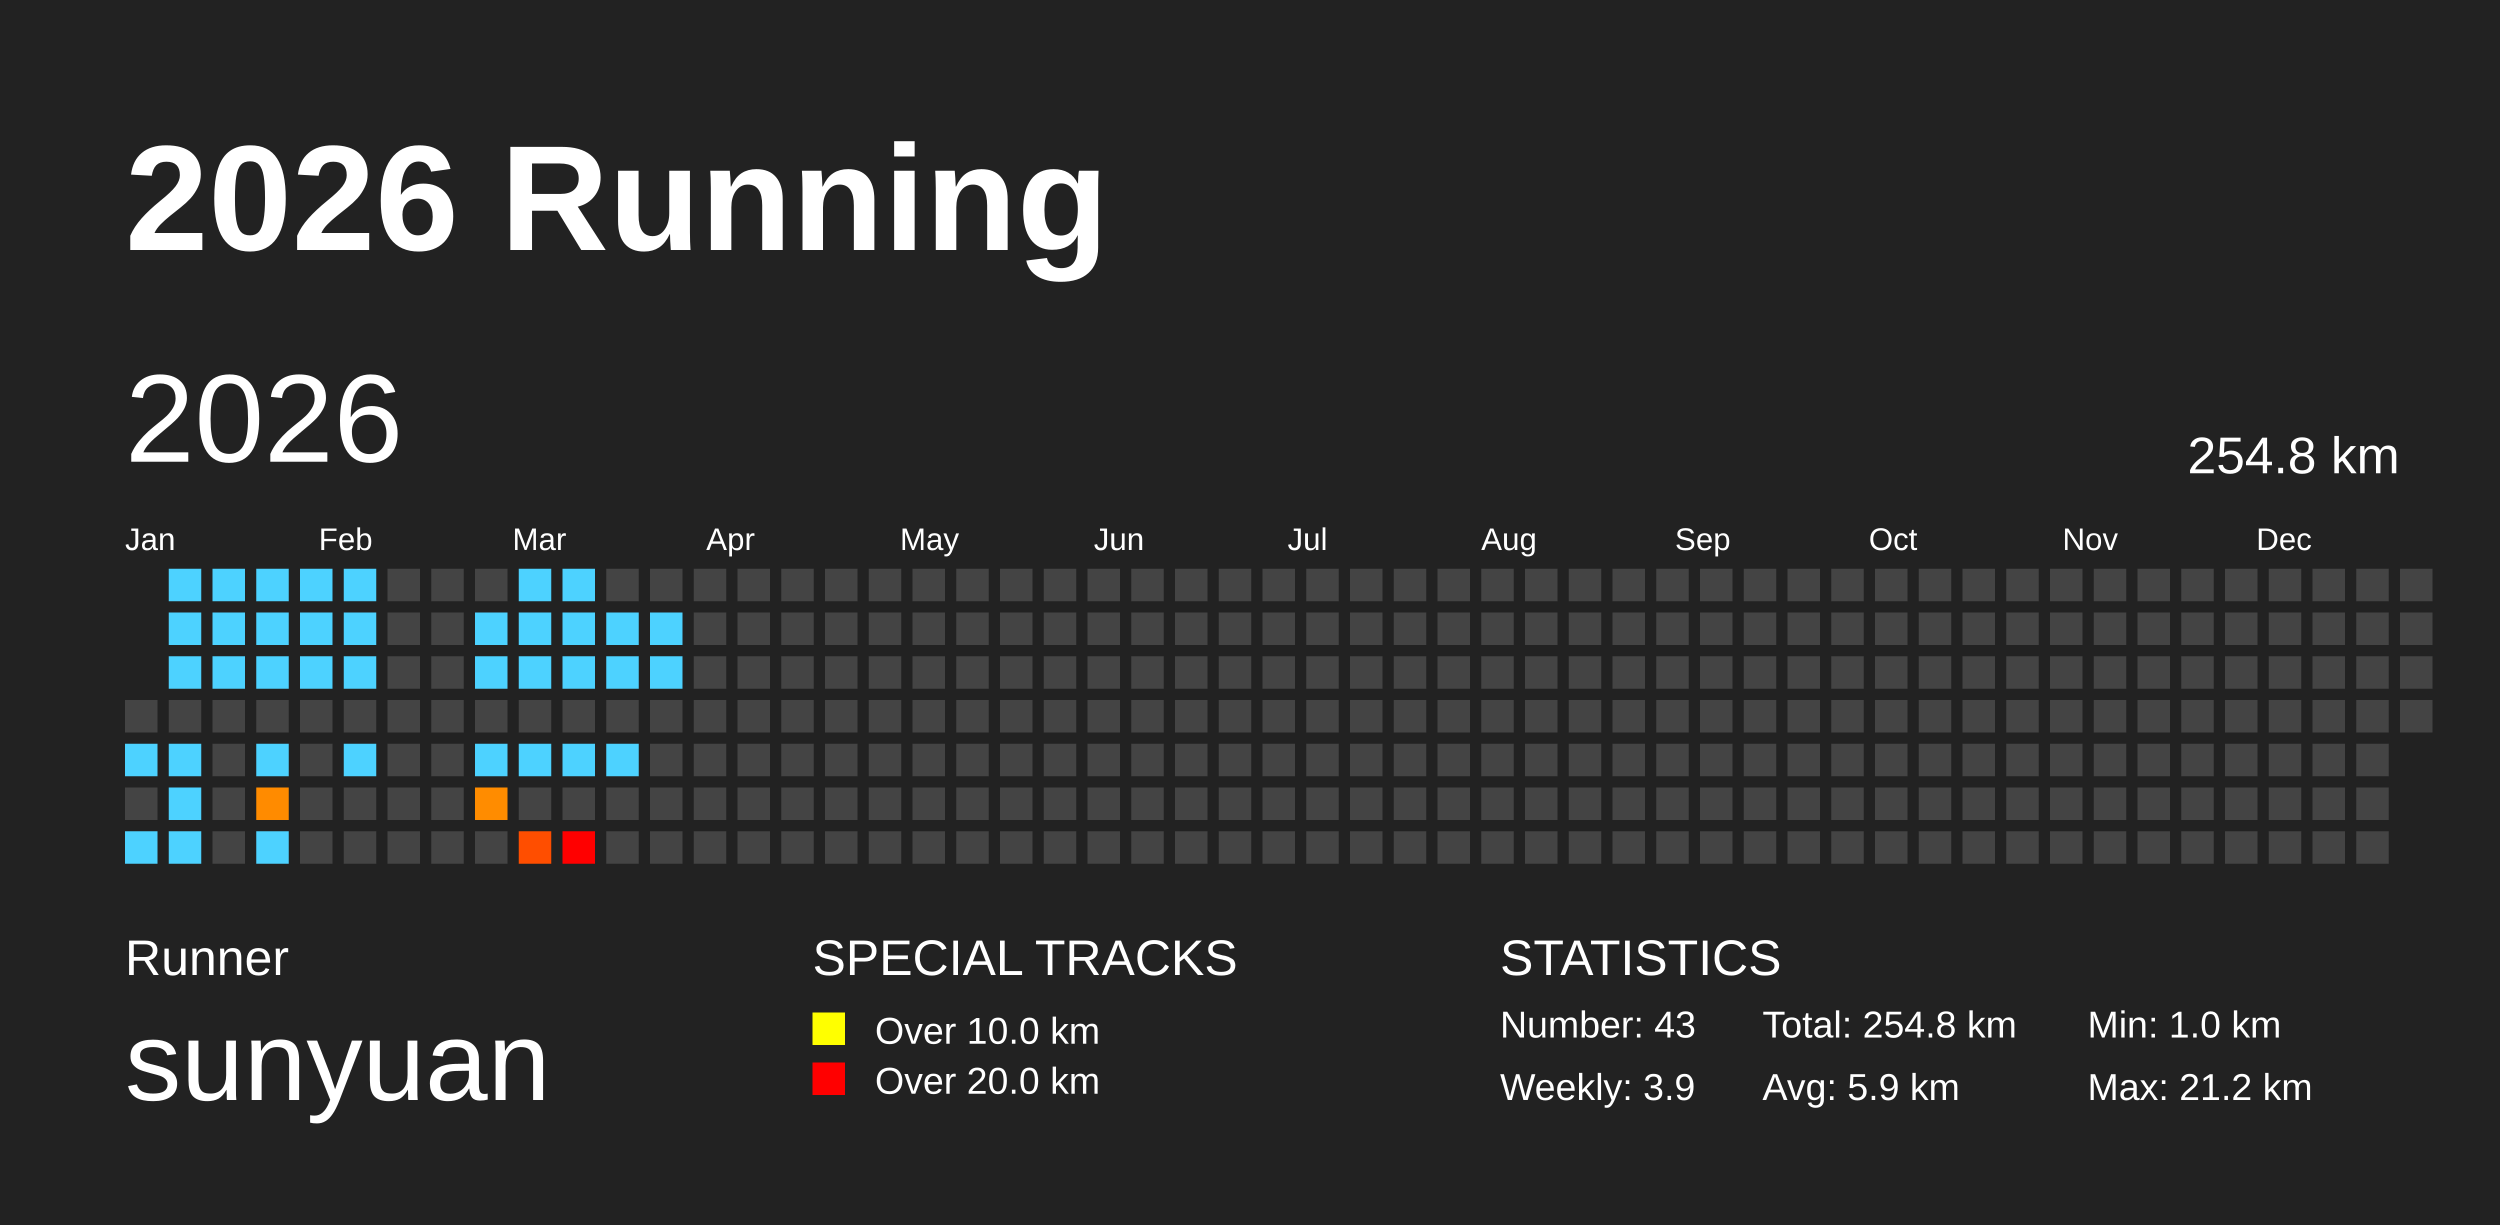
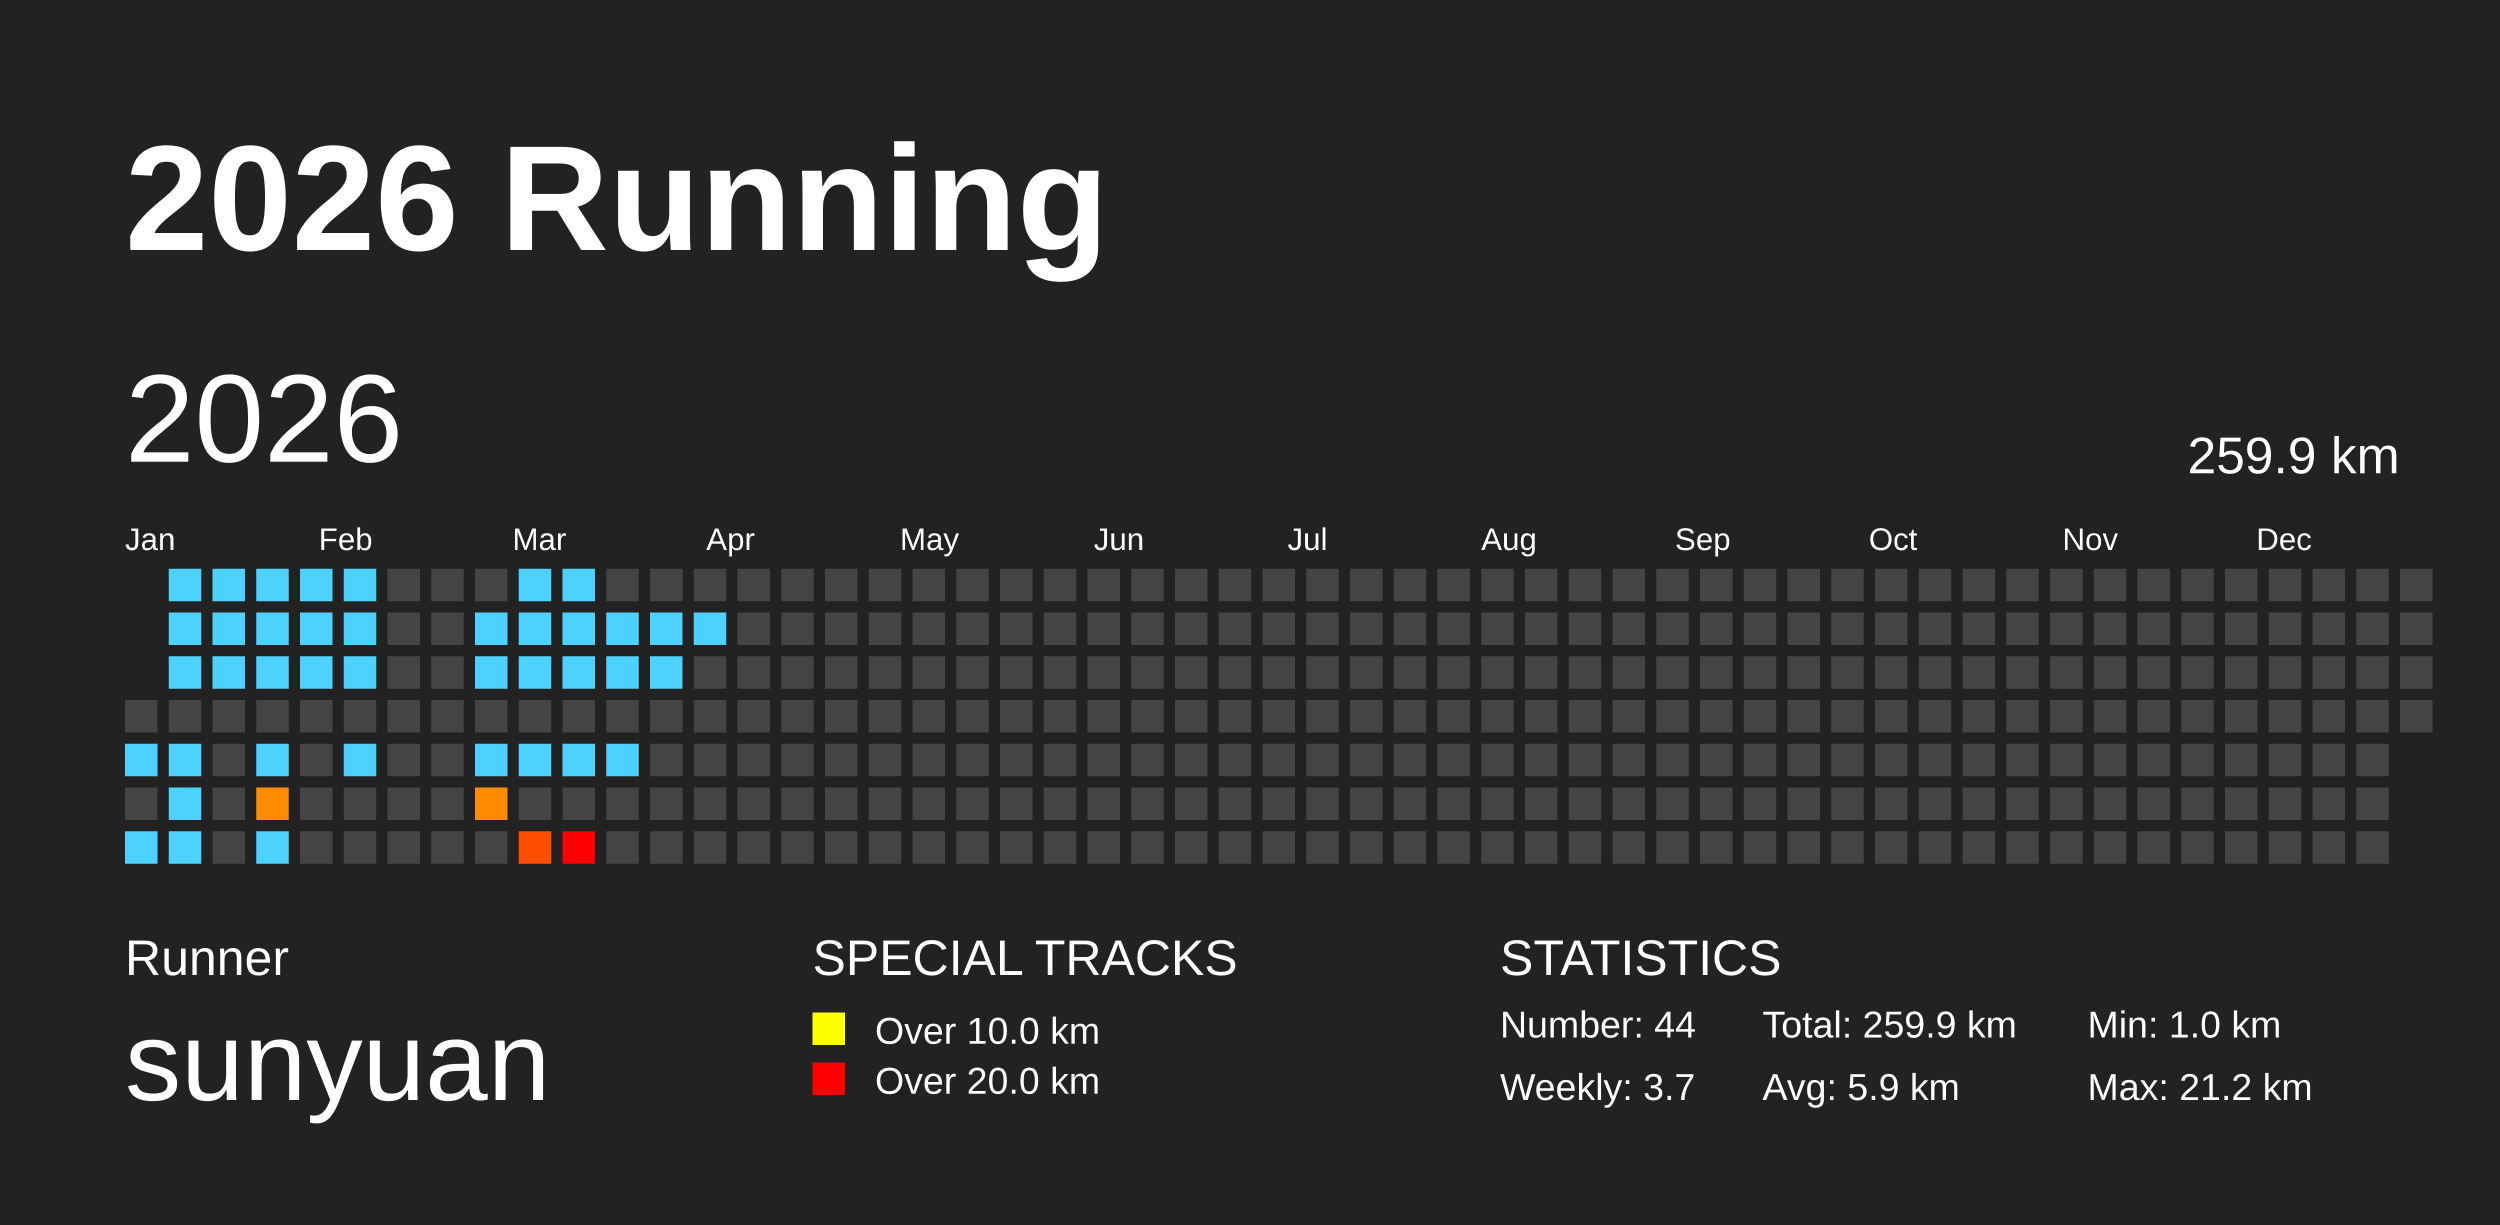
<svg xmlns="http://www.w3.org/2000/svg" baseProfile="full" height="98mm" version="1.1" viewBox="0,0,200,98" width="200mm">
  <defs />
  <rect fill="#222222" height="98" width="200" x="0" y="0" />
  <text fill="#FFFFFF" style="font-size:12px; font-family:Arial; font-weight:bold;" x="10" y="20">2026 Running</text>
  <text fill="#FFFFFF" style="font-size:4px; font-family:Arial" x="10" y="78">Runner</text>
  <text fill="#FFFFFF" style="font-size:9px; font-family:Arial" x="10" y="88">sunyuan</text>
  <text fill="#FFFFFF" style="font-size:4px; font-family:Arial" x="65" y="78">SPECIAL TRACKS</text>
  <rect fill="yellow" height="2.6" width="2.6" x="65" y="81" />
  <text fill="#FFFFFF" style="font-size:3px; font-family:Arial" x="70" y="83.5">Over 10.0 km</text>
  <rect fill="red" height="2.6" width="2.6" x="65" y="85" />
  <text fill="#FFFFFF" style="font-size:3px; font-family:Arial" x="70" y="87.5">Over 20.0 km</text>
  <text fill="#FFFFFF" style="font-size:4px; font-family:Arial" x="120" y="78">STATISTICS</text>
-   <text fill="#FFFFFF" style="font-size:3px; font-family:Arial" x="120" y="83">Number: 43</text>
-   <text fill="#FFFFFF" style="font-size:3px; font-family:Arial" x="120" y="88">Weekly: 3.9</text>
-   <text fill="#FFFFFF" style="font-size:3px; font-family:Arial" x="141" y="83">Total: 254.8 km</text>
+   <text fill="#FFFFFF" style="font-size:3px; font-family:Arial" x="120" y="83">Number: 44</text>
+   <text fill="#FFFFFF" style="font-size:3px; font-family:Arial" x="120" y="88">Weekly: 3.7</text>
+   <text fill="#FFFFFF" style="font-size:3px; font-family:Arial" x="141" y="83">Total: 259.9 km</text>
  <text fill="#FFFFFF" style="font-size:3px; font-family:Arial" x="141" y="88">Avg: 5.9 km</text>
  <text fill="#FFFFFF" style="font-size:3px; font-family:Arial" x="167" y="83">Min: 1.0 km</text>
  <text fill="#FFFFFF" style="font-size:3px; font-family:Arial" x="167" y="88">Max: 21.2 km</text>
  <text dominant-baseline="hanging" fill="#FFFFFF" style="font-size:10.0px; font-family:Arial;" x="10" y="30">2026</text>
-   <text dominant-baseline="hanging" fill="#FFFFFF" style="font-size:4.125px; font-family:Arial;" x="175" y="35">254.8 km</text>
+   <text dominant-baseline="hanging" fill="#FFFFFF" style="font-size:4.125px; font-family:Arial;" x="175" y="35">259.9 km</text>
  <text fill="#FFFFFF" style="font-size:2.5px; font-family:Arial" x="10.0" y="44">Jan</text>
  <text fill="#FFFFFF" style="font-size:2.5px; font-family:Arial" x="25.5" y="44">Feb</text>
  <text fill="#FFFFFF" style="font-size:2.5px; font-family:Arial" x="41.0" y="44">Mar</text>
  <text fill="#FFFFFF" style="font-size:2.5px; font-family:Arial" x="56.5" y="44">Apr</text>
  <text fill="#FFFFFF" style="font-size:2.5px; font-family:Arial" x="72.0" y="44">May</text>
  <text fill="#FFFFFF" style="font-size:2.5px; font-family:Arial" x="87.5" y="44">Jun</text>
  <text fill="#FFFFFF" style="font-size:2.5px; font-family:Arial" x="103.0" y="44">Jul</text>
  <text fill="#FFFFFF" style="font-size:2.5px; font-family:Arial" x="118.5" y="44">Aug</text>
  <text fill="#FFFFFF" style="font-size:2.5px; font-family:Arial" x="134.0" y="44">Sep</text>
  <text fill="#FFFFFF" style="font-size:2.5px; font-family:Arial" x="149.5" y="44">Oct</text>
  <text fill="#FFFFFF" style="font-size:2.5px; font-family:Arial" x="165.0" y="44">Nov</text>
  <text fill="#FFFFFF" style="font-size:2.5px; font-family:Arial" x="180.5" y="44">Dec</text>
  <rect fill="#444444" height="2.6" width="2.6" x="10.0" y="56.0" />
  <rect fill="#4dd2ff" height="2.6" width="2.6" x="10.0" y="59.5" />
  <rect fill="#444444" height="2.6" width="2.6" x="10.0" y="63.0" />
  <rect fill="#4dd2ff" height="2.6" width="2.6" x="10.0" y="66.5" />
  <rect fill="#4dd2ff" height="2.6" width="2.6" x="13.5" y="45.5" />
  <rect fill="#4dd2ff" height="2.6" width="2.6" x="13.5" y="49.0" />
  <rect fill="#4dd2ff" height="2.6" width="2.6" x="13.5" y="52.5" />
  <rect fill="#444444" height="2.6" width="2.6" x="13.5" y="56.0" />
  <rect fill="#4dd2ff" height="2.6" width="2.6" x="13.5" y="59.5" />
  <rect fill="#4dd2ff" height="2.6" width="2.6" x="13.5" y="63.0" />
  <rect fill="#4dd2ff" height="2.6" width="2.6" x="13.5" y="66.5" />
  <rect fill="#4dd2ff" height="2.6" width="2.6" x="17.0" y="45.5" />
  <rect fill="#4dd2ff" height="2.6" width="2.6" x="17.0" y="49.0" />
  <rect fill="#4dd2ff" height="2.6" width="2.6" x="17.0" y="52.5" />
  <rect fill="#444444" height="2.6" width="2.6" x="17.0" y="56.0" />
  <rect fill="#444444" height="2.6" width="2.6" x="17.0" y="59.5" />
  <rect fill="#444444" height="2.6" width="2.6" x="17.0" y="63.0" />
  <rect fill="#444444" height="2.6" width="2.6" x="17.0" y="66.5" />
  <rect fill="#4dd2ff" height="2.6" width="2.6" x="20.5" y="45.5" />
  <rect fill="#4dd2ff" height="2.6" width="2.6" x="20.5" y="49.0" />
  <rect fill="#4dd2ff" height="2.6" width="2.6" x="20.5" y="52.5" />
  <rect fill="#444444" height="2.6" width="2.6" x="20.5" y="56.0" />
  <rect fill="#4dd2ff" height="2.6" width="2.6" x="20.5" y="59.5" />
  <rect fill="#ff8b00" height="2.6" width="2.6" x="20.5" y="63.0" />
  <rect fill="#4dd2ff" height="2.6" width="2.6" x="20.5" y="66.5" />
  <rect fill="#4dd2ff" height="2.6" width="2.6" x="24.0" y="45.5" />
  <rect fill="#4dd2ff" height="2.6" width="2.6" x="24.0" y="49.0" />
  <rect fill="#4dd2ff" height="2.6" width="2.6" x="24.0" y="52.5" />
  <rect fill="#444444" height="2.6" width="2.6" x="24.0" y="56.0" />
  <rect fill="#444444" height="2.6" width="2.6" x="24.0" y="59.5" />
  <rect fill="#444444" height="2.6" width="2.6" x="24.0" y="63.0" />
  <rect fill="#444444" height="2.6" width="2.6" x="24.0" y="66.5" />
  <rect fill="#4dd2ff" height="2.6" width="2.6" x="27.5" y="45.5" />
  <rect fill="#4dd2ff" height="2.6" width="2.6" x="27.5" y="49.0" />
  <rect fill="#4dd2ff" height="2.6" width="2.6" x="27.5" y="52.5" />
  <rect fill="#444444" height="2.6" width="2.6" x="27.5" y="56.0" />
  <rect fill="#4dd2ff" height="2.6" width="2.6" x="27.5" y="59.5" />
  <rect fill="#444444" height="2.6" width="2.6" x="27.5" y="63.0" />
  <rect fill="#444444" height="2.6" width="2.6" x="27.5" y="66.5" />
  <rect fill="#444444" height="2.6" width="2.6" x="31.0" y="45.5" />
  <rect fill="#444444" height="2.6" width="2.6" x="31.0" y="49.0" />
  <rect fill="#444444" height="2.6" width="2.6" x="31.0" y="52.5" />
  <rect fill="#444444" height="2.6" width="2.6" x="31.0" y="56.0" />
  <rect fill="#444444" height="2.6" width="2.6" x="31.0" y="59.5" />
  <rect fill="#444444" height="2.6" width="2.6" x="31.0" y="63.0" />
  <rect fill="#444444" height="2.6" width="2.6" x="31.0" y="66.5" />
  <rect fill="#444444" height="2.6" width="2.6" x="34.5" y="45.5" />
  <rect fill="#444444" height="2.6" width="2.6" x="34.5" y="49.0" />
  <rect fill="#444444" height="2.6" width="2.6" x="34.5" y="52.5" />
  <rect fill="#444444" height="2.6" width="2.6" x="34.5" y="56.0" />
  <rect fill="#444444" height="2.6" width="2.6" x="34.5" y="59.5" />
  <rect fill="#444444" height="2.6" width="2.6" x="34.5" y="63.0" />
  <rect fill="#444444" height="2.6" width="2.6" x="34.5" y="66.5" />
  <rect fill="#444444" height="2.6" width="2.6" x="38.0" y="45.5" />
  <rect fill="#4dd2ff" height="2.6" width="2.6" x="38.0" y="49.0" />
  <rect fill="#4dd2ff" height="2.6" width="2.6" x="38.0" y="52.5" />
  <rect fill="#444444" height="2.6" width="2.6" x="38.0" y="56.0" />
  <rect fill="#4dd2ff" height="2.6" width="2.6" x="38.0" y="59.5" />
  <rect fill="#ff8c00" height="2.6" width="2.6" x="38.0" y="63.0" />
  <rect fill="#444444" height="2.6" width="2.6" x="38.0" y="66.5" />
  <rect fill="#4dd2ff" height="2.6" width="2.6" x="41.5" y="45.5" />
  <rect fill="#4dd2ff" height="2.6" width="2.6" x="41.5" y="49.0" />
  <rect fill="#4dd2ff" height="2.6" width="2.6" x="41.5" y="52.5" />
  <rect fill="#444444" height="2.6" width="2.6" x="41.5" y="56.0" />
  <rect fill="#4dd2ff" height="2.6" width="2.6" x="41.5" y="59.5" />
  <rect fill="#444444" height="2.6" width="2.6" x="41.5" y="63.0" />
  <rect fill="#ff4e00" height="2.6" width="2.6" x="41.5" y="66.5" />
  <rect fill="#4dd2ff" height="2.6" width="2.6" x="45.0" y="45.5" />
  <rect fill="#4dd2ff" height="2.6" width="2.6" x="45.0" y="49.0" />
  <rect fill="#4dd2ff" height="2.6" width="2.6" x="45.0" y="52.5" />
  <rect fill="#444444" height="2.6" width="2.6" x="45.0" y="56.0" />
  <rect fill="#4dd2ff" height="2.6" width="2.6" x="45.0" y="59.5" />
  <rect fill="#444444" height="2.6" width="2.6" x="45.0" y="63.0" />
  <rect fill="red" height="2.6" width="2.6" x="45.0" y="66.5" />
  <rect fill="#444444" height="2.6" width="2.6" x="48.5" y="45.5" />
  <rect fill="#4dd2ff" height="2.6" width="2.6" x="48.5" y="49.0" />
  <rect fill="#4dd2ff" height="2.6" width="2.6" x="48.5" y="52.5" />
  <rect fill="#444444" height="2.6" width="2.6" x="48.5" y="56.0" />
  <rect fill="#4dd2ff" height="2.6" width="2.6" x="48.5" y="59.5" />
  <rect fill="#444444" height="2.6" width="2.6" x="48.5" y="63.0" />
  <rect fill="#444444" height="2.6" width="2.6" x="48.5" y="66.5" />
  <rect fill="#444444" height="2.6" width="2.6" x="52.0" y="45.5" />
  <rect fill="#4dd2ff" height="2.6" width="2.6" x="52.0" y="49.0" />
  <rect fill="#4dd2ff" height="2.6" width="2.6" x="52.0" y="52.5" />
  <rect fill="#444444" height="2.6" width="2.6" x="52.0" y="56.0" />
  <rect fill="#444444" height="2.6" width="2.6" x="52.0" y="59.5" />
  <rect fill="#444444" height="2.6" width="2.6" x="52.0" y="63.0" />
  <rect fill="#444444" height="2.6" width="2.6" x="52.0" y="66.5" />
  <rect fill="#444444" height="2.6" width="2.6" x="55.5" y="45.5" />
-   <rect fill="#444444" height="2.6" width="2.6" x="55.5" y="49.0" />
+   <rect fill="#4dd2ff" height="2.6" width="2.6" x="55.5" y="49.0" />
  <rect fill="#444444" height="2.6" width="2.6" x="55.5" y="52.5" />
  <rect fill="#444444" height="2.6" width="2.6" x="55.5" y="56.0" />
  <rect fill="#444444" height="2.6" width="2.6" x="55.5" y="59.5" />
  <rect fill="#444444" height="2.6" width="2.6" x="55.5" y="63.0" />
  <rect fill="#444444" height="2.6" width="2.6" x="55.5" y="66.5" />
  <rect fill="#444444" height="2.6" width="2.6" x="59.0" y="45.5" />
  <rect fill="#444444" height="2.6" width="2.6" x="59.0" y="49.0" />
  <rect fill="#444444" height="2.6" width="2.6" x="59.0" y="52.5" />
  <rect fill="#444444" height="2.6" width="2.6" x="59.0" y="56.0" />
  <rect fill="#444444" height="2.6" width="2.6" x="59.0" y="59.5" />
  <rect fill="#444444" height="2.6" width="2.6" x="59.0" y="63.0" />
  <rect fill="#444444" height="2.6" width="2.6" x="59.0" y="66.5" />
  <rect fill="#444444" height="2.6" width="2.6" x="62.5" y="45.5" />
  <rect fill="#444444" height="2.6" width="2.6" x="62.5" y="49.0" />
  <rect fill="#444444" height="2.6" width="2.6" x="62.5" y="52.5" />
  <rect fill="#444444" height="2.6" width="2.6" x="62.5" y="56.0" />
  <rect fill="#444444" height="2.6" width="2.6" x="62.5" y="59.5" />
  <rect fill="#444444" height="2.6" width="2.6" x="62.5" y="63.0" />
  <rect fill="#444444" height="2.6" width="2.6" x="62.5" y="66.5" />
  <rect fill="#444444" height="2.6" width="2.6" x="66.0" y="45.5" />
  <rect fill="#444444" height="2.6" width="2.6" x="66.0" y="49.0" />
  <rect fill="#444444" height="2.6" width="2.6" x="66.0" y="52.5" />
  <rect fill="#444444" height="2.6" width="2.6" x="66.0" y="56.0" />
  <rect fill="#444444" height="2.6" width="2.6" x="66.0" y="59.5" />
  <rect fill="#444444" height="2.6" width="2.6" x="66.0" y="63.0" />
  <rect fill="#444444" height="2.6" width="2.6" x="66.0" y="66.5" />
  <rect fill="#444444" height="2.6" width="2.6" x="69.5" y="45.5" />
  <rect fill="#444444" height="2.6" width="2.6" x="69.5" y="49.0" />
  <rect fill="#444444" height="2.6" width="2.6" x="69.5" y="52.5" />
  <rect fill="#444444" height="2.6" width="2.6" x="69.5" y="56.0" />
  <rect fill="#444444" height="2.6" width="2.6" x="69.5" y="59.5" />
  <rect fill="#444444" height="2.6" width="2.6" x="69.5" y="63.0" />
  <rect fill="#444444" height="2.6" width="2.6" x="69.5" y="66.5" />
  <rect fill="#444444" height="2.6" width="2.6" x="73.0" y="45.5" />
  <rect fill="#444444" height="2.6" width="2.6" x="73.0" y="49.0" />
  <rect fill="#444444" height="2.6" width="2.6" x="73.0" y="52.5" />
  <rect fill="#444444" height="2.6" width="2.6" x="73.0" y="56.0" />
  <rect fill="#444444" height="2.6" width="2.6" x="73.0" y="59.5" />
  <rect fill="#444444" height="2.6" width="2.6" x="73.0" y="63.0" />
  <rect fill="#444444" height="2.6" width="2.6" x="73.0" y="66.5" />
  <rect fill="#444444" height="2.6" width="2.6" x="76.5" y="45.5" />
  <rect fill="#444444" height="2.6" width="2.6" x="76.5" y="49.0" />
  <rect fill="#444444" height="2.6" width="2.6" x="76.5" y="52.5" />
  <rect fill="#444444" height="2.6" width="2.6" x="76.5" y="56.0" />
  <rect fill="#444444" height="2.6" width="2.6" x="76.5" y="59.5" />
  <rect fill="#444444" height="2.6" width="2.6" x="76.5" y="63.0" />
  <rect fill="#444444" height="2.6" width="2.6" x="76.5" y="66.5" />
  <rect fill="#444444" height="2.6" width="2.6" x="80.0" y="45.5" />
  <rect fill="#444444" height="2.6" width="2.6" x="80.0" y="49.0" />
  <rect fill="#444444" height="2.6" width="2.6" x="80.0" y="52.5" />
  <rect fill="#444444" height="2.6" width="2.6" x="80.0" y="56.0" />
  <rect fill="#444444" height="2.6" width="2.6" x="80.0" y="59.5" />
  <rect fill="#444444" height="2.6" width="2.6" x="80.0" y="63.0" />
  <rect fill="#444444" height="2.6" width="2.6" x="80.0" y="66.5" />
  <rect fill="#444444" height="2.6" width="2.6" x="83.5" y="45.5" />
  <rect fill="#444444" height="2.6" width="2.6" x="83.5" y="49.0" />
  <rect fill="#444444" height="2.6" width="2.6" x="83.5" y="52.5" />
  <rect fill="#444444" height="2.6" width="2.6" x="83.5" y="56.0" />
  <rect fill="#444444" height="2.6" width="2.6" x="83.5" y="59.5" />
  <rect fill="#444444" height="2.6" width="2.6" x="83.5" y="63.0" />
  <rect fill="#444444" height="2.6" width="2.6" x="83.5" y="66.5" />
  <rect fill="#444444" height="2.6" width="2.6" x="87.0" y="45.5" />
  <rect fill="#444444" height="2.6" width="2.6" x="87.0" y="49.0" />
  <rect fill="#444444" height="2.6" width="2.6" x="87.0" y="52.5" />
  <rect fill="#444444" height="2.6" width="2.6" x="87.0" y="56.0" />
  <rect fill="#444444" height="2.6" width="2.6" x="87.0" y="59.5" />
  <rect fill="#444444" height="2.6" width="2.6" x="87.0" y="63.0" />
  <rect fill="#444444" height="2.6" width="2.6" x="87.0" y="66.5" />
  <rect fill="#444444" height="2.6" width="2.6" x="90.5" y="45.5" />
  <rect fill="#444444" height="2.6" width="2.6" x="90.5" y="49.0" />
  <rect fill="#444444" height="2.6" width="2.6" x="90.5" y="52.5" />
  <rect fill="#444444" height="2.6" width="2.6" x="90.5" y="56.0" />
  <rect fill="#444444" height="2.6" width="2.6" x="90.5" y="59.5" />
  <rect fill="#444444" height="2.6" width="2.6" x="90.5" y="63.0" />
  <rect fill="#444444" height="2.6" width="2.6" x="90.5" y="66.5" />
  <rect fill="#444444" height="2.6" width="2.6" x="94.0" y="45.5" />
  <rect fill="#444444" height="2.6" width="2.6" x="94.0" y="49.0" />
  <rect fill="#444444" height="2.6" width="2.6" x="94.0" y="52.5" />
  <rect fill="#444444" height="2.6" width="2.6" x="94.0" y="56.0" />
  <rect fill="#444444" height="2.6" width="2.6" x="94.0" y="59.5" />
  <rect fill="#444444" height="2.6" width="2.6" x="94.0" y="63.0" />
  <rect fill="#444444" height="2.6" width="2.6" x="94.0" y="66.5" />
  <rect fill="#444444" height="2.6" width="2.6" x="97.5" y="45.5" />
  <rect fill="#444444" height="2.6" width="2.6" x="97.5" y="49.0" />
  <rect fill="#444444" height="2.6" width="2.6" x="97.5" y="52.5" />
  <rect fill="#444444" height="2.6" width="2.6" x="97.5" y="56.0" />
  <rect fill="#444444" height="2.6" width="2.6" x="97.5" y="59.5" />
  <rect fill="#444444" height="2.6" width="2.6" x="97.5" y="63.0" />
  <rect fill="#444444" height="2.6" width="2.6" x="97.5" y="66.5" />
  <rect fill="#444444" height="2.6" width="2.6" x="101.0" y="45.5" />
  <rect fill="#444444" height="2.6" width="2.6" x="101.0" y="49.0" />
  <rect fill="#444444" height="2.6" width="2.6" x="101.0" y="52.5" />
  <rect fill="#444444" height="2.6" width="2.6" x="101.0" y="56.0" />
  <rect fill="#444444" height="2.6" width="2.6" x="101.0" y="59.5" />
  <rect fill="#444444" height="2.6" width="2.6" x="101.0" y="63.0" />
  <rect fill="#444444" height="2.6" width="2.6" x="101.0" y="66.5" />
  <rect fill="#444444" height="2.6" width="2.6" x="104.5" y="45.5" />
  <rect fill="#444444" height="2.6" width="2.6" x="104.5" y="49.0" />
  <rect fill="#444444" height="2.6" width="2.6" x="104.5" y="52.5" />
  <rect fill="#444444" height="2.6" width="2.6" x="104.5" y="56.0" />
  <rect fill="#444444" height="2.6" width="2.6" x="104.5" y="59.5" />
  <rect fill="#444444" height="2.6" width="2.6" x="104.5" y="63.0" />
  <rect fill="#444444" height="2.6" width="2.6" x="104.5" y="66.5" />
  <rect fill="#444444" height="2.6" width="2.6" x="108.0" y="45.5" />
  <rect fill="#444444" height="2.6" width="2.6" x="108.0" y="49.0" />
  <rect fill="#444444" height="2.6" width="2.6" x="108.0" y="52.5" />
  <rect fill="#444444" height="2.6" width="2.6" x="108.0" y="56.0" />
  <rect fill="#444444" height="2.6" width="2.6" x="108.0" y="59.5" />
  <rect fill="#444444" height="2.6" width="2.6" x="108.0" y="63.0" />
  <rect fill="#444444" height="2.6" width="2.6" x="108.0" y="66.5" />
  <rect fill="#444444" height="2.6" width="2.6" x="111.5" y="45.5" />
  <rect fill="#444444" height="2.6" width="2.6" x="111.5" y="49.0" />
  <rect fill="#444444" height="2.6" width="2.6" x="111.5" y="52.5" />
  <rect fill="#444444" height="2.6" width="2.6" x="111.5" y="56.0" />
  <rect fill="#444444" height="2.6" width="2.6" x="111.5" y="59.5" />
  <rect fill="#444444" height="2.6" width="2.6" x="111.5" y="63.0" />
  <rect fill="#444444" height="2.6" width="2.6" x="111.5" y="66.5" />
  <rect fill="#444444" height="2.6" width="2.6" x="115.0" y="45.5" />
  <rect fill="#444444" height="2.6" width="2.6" x="115.0" y="49.0" />
  <rect fill="#444444" height="2.6" width="2.6" x="115.0" y="52.5" />
  <rect fill="#444444" height="2.6" width="2.6" x="115.0" y="56.0" />
  <rect fill="#444444" height="2.6" width="2.6" x="115.0" y="59.5" />
  <rect fill="#444444" height="2.6" width="2.6" x="115.0" y="63.0" />
  <rect fill="#444444" height="2.6" width="2.6" x="115.0" y="66.5" />
  <rect fill="#444444" height="2.6" width="2.6" x="118.5" y="45.5" />
  <rect fill="#444444" height="2.6" width="2.6" x="118.5" y="49.0" />
  <rect fill="#444444" height="2.6" width="2.6" x="118.5" y="52.5" />
  <rect fill="#444444" height="2.6" width="2.6" x="118.5" y="56.0" />
  <rect fill="#444444" height="2.6" width="2.6" x="118.5" y="59.5" />
  <rect fill="#444444" height="2.6" width="2.6" x="118.5" y="63.0" />
  <rect fill="#444444" height="2.6" width="2.6" x="118.5" y="66.5" />
  <rect fill="#444444" height="2.6" width="2.6" x="122.0" y="45.5" />
  <rect fill="#444444" height="2.6" width="2.6" x="122.0" y="49.0" />
  <rect fill="#444444" height="2.6" width="2.6" x="122.0" y="52.5" />
  <rect fill="#444444" height="2.6" width="2.6" x="122.0" y="56.0" />
  <rect fill="#444444" height="2.6" width="2.6" x="122.0" y="59.5" />
  <rect fill="#444444" height="2.6" width="2.6" x="122.0" y="63.0" />
  <rect fill="#444444" height="2.6" width="2.6" x="122.0" y="66.5" />
  <rect fill="#444444" height="2.6" width="2.6" x="125.5" y="45.5" />
  <rect fill="#444444" height="2.6" width="2.6" x="125.5" y="49.0" />
  <rect fill="#444444" height="2.6" width="2.6" x="125.5" y="52.5" />
  <rect fill="#444444" height="2.6" width="2.6" x="125.5" y="56.0" />
  <rect fill="#444444" height="2.6" width="2.6" x="125.5" y="59.5" />
  <rect fill="#444444" height="2.6" width="2.6" x="125.5" y="63.0" />
  <rect fill="#444444" height="2.6" width="2.6" x="125.5" y="66.5" />
  <rect fill="#444444" height="2.6" width="2.6" x="129.0" y="45.5" />
  <rect fill="#444444" height="2.6" width="2.6" x="129.0" y="49.0" />
  <rect fill="#444444" height="2.6" width="2.6" x="129.0" y="52.5" />
  <rect fill="#444444" height="2.6" width="2.6" x="129.0" y="56.0" />
  <rect fill="#444444" height="2.6" width="2.6" x="129.0" y="59.5" />
  <rect fill="#444444" height="2.6" width="2.6" x="129.0" y="63.0" />
  <rect fill="#444444" height="2.6" width="2.6" x="129.0" y="66.5" />
  <rect fill="#444444" height="2.6" width="2.6" x="132.5" y="45.5" />
  <rect fill="#444444" height="2.6" width="2.6" x="132.5" y="49.0" />
  <rect fill="#444444" height="2.6" width="2.6" x="132.5" y="52.5" />
  <rect fill="#444444" height="2.6" width="2.6" x="132.5" y="56.0" />
  <rect fill="#444444" height="2.6" width="2.6" x="132.5" y="59.5" />
  <rect fill="#444444" height="2.6" width="2.6" x="132.5" y="63.0" />
  <rect fill="#444444" height="2.6" width="2.6" x="132.5" y="66.5" />
  <rect fill="#444444" height="2.6" width="2.6" x="136.0" y="45.5" />
  <rect fill="#444444" height="2.6" width="2.6" x="136.0" y="49.0" />
  <rect fill="#444444" height="2.6" width="2.6" x="136.0" y="52.5" />
  <rect fill="#444444" height="2.6" width="2.6" x="136.0" y="56.0" />
  <rect fill="#444444" height="2.6" width="2.6" x="136.0" y="59.5" />
  <rect fill="#444444" height="2.6" width="2.6" x="136.0" y="63.0" />
  <rect fill="#444444" height="2.6" width="2.6" x="136.0" y="66.5" />
  <rect fill="#444444" height="2.6" width="2.6" x="139.5" y="45.5" />
  <rect fill="#444444" height="2.6" width="2.6" x="139.5" y="49.0" />
  <rect fill="#444444" height="2.6" width="2.6" x="139.5" y="52.5" />
  <rect fill="#444444" height="2.6" width="2.6" x="139.5" y="56.0" />
  <rect fill="#444444" height="2.6" width="2.6" x="139.5" y="59.5" />
  <rect fill="#444444" height="2.6" width="2.6" x="139.5" y="63.0" />
  <rect fill="#444444" height="2.6" width="2.6" x="139.5" y="66.5" />
  <rect fill="#444444" height="2.6" width="2.6" x="143.0" y="45.5" />
  <rect fill="#444444" height="2.6" width="2.6" x="143.0" y="49.0" />
  <rect fill="#444444" height="2.6" width="2.6" x="143.0" y="52.5" />
  <rect fill="#444444" height="2.6" width="2.6" x="143.0" y="56.0" />
  <rect fill="#444444" height="2.6" width="2.6" x="143.0" y="59.5" />
  <rect fill="#444444" height="2.6" width="2.6" x="143.0" y="63.0" />
  <rect fill="#444444" height="2.6" width="2.6" x="143.0" y="66.5" />
  <rect fill="#444444" height="2.6" width="2.6" x="146.5" y="45.5" />
  <rect fill="#444444" height="2.6" width="2.6" x="146.5" y="49.0" />
  <rect fill="#444444" height="2.6" width="2.6" x="146.5" y="52.5" />
  <rect fill="#444444" height="2.6" width="2.6" x="146.5" y="56.0" />
  <rect fill="#444444" height="2.6" width="2.6" x="146.5" y="59.5" />
  <rect fill="#444444" height="2.6" width="2.6" x="146.5" y="63.0" />
  <rect fill="#444444" height="2.6" width="2.6" x="146.5" y="66.5" />
  <rect fill="#444444" height="2.6" width="2.6" x="150.0" y="45.5" />
  <rect fill="#444444" height="2.6" width="2.6" x="150.0" y="49.0" />
  <rect fill="#444444" height="2.6" width="2.6" x="150.0" y="52.5" />
  <rect fill="#444444" height="2.6" width="2.6" x="150.0" y="56.0" />
  <rect fill="#444444" height="2.6" width="2.6" x="150.0" y="59.5" />
  <rect fill="#444444" height="2.6" width="2.6" x="150.0" y="63.0" />
  <rect fill="#444444" height="2.6" width="2.6" x="150.0" y="66.5" />
  <rect fill="#444444" height="2.6" width="2.6" x="153.5" y="45.5" />
  <rect fill="#444444" height="2.6" width="2.6" x="153.5" y="49.0" />
  <rect fill="#444444" height="2.6" width="2.6" x="153.5" y="52.5" />
  <rect fill="#444444" height="2.6" width="2.6" x="153.5" y="56.0" />
  <rect fill="#444444" height="2.6" width="2.6" x="153.5" y="59.5" />
  <rect fill="#444444" height="2.6" width="2.6" x="153.5" y="63.0" />
  <rect fill="#444444" height="2.6" width="2.6" x="153.5" y="66.5" />
  <rect fill="#444444" height="2.6" width="2.6" x="157.0" y="45.5" />
  <rect fill="#444444" height="2.6" width="2.6" x="157.0" y="49.0" />
  <rect fill="#444444" height="2.6" width="2.6" x="157.0" y="52.5" />
  <rect fill="#444444" height="2.6" width="2.6" x="157.0" y="56.0" />
  <rect fill="#444444" height="2.6" width="2.6" x="157.0" y="59.5" />
  <rect fill="#444444" height="2.6" width="2.6" x="157.0" y="63.0" />
  <rect fill="#444444" height="2.6" width="2.6" x="157.0" y="66.5" />
  <rect fill="#444444" height="2.6" width="2.6" x="160.5" y="45.5" />
  <rect fill="#444444" height="2.6" width="2.6" x="160.5" y="49.0" />
  <rect fill="#444444" height="2.6" width="2.6" x="160.5" y="52.5" />
  <rect fill="#444444" height="2.6" width="2.6" x="160.5" y="56.0" />
  <rect fill="#444444" height="2.6" width="2.6" x="160.5" y="59.5" />
  <rect fill="#444444" height="2.6" width="2.6" x="160.5" y="63.0" />
  <rect fill="#444444" height="2.6" width="2.6" x="160.5" y="66.5" />
  <rect fill="#444444" height="2.6" width="2.6" x="164.0" y="45.5" />
  <rect fill="#444444" height="2.6" width="2.6" x="164.0" y="49.0" />
  <rect fill="#444444" height="2.6" width="2.6" x="164.0" y="52.5" />
  <rect fill="#444444" height="2.6" width="2.6" x="164.0" y="56.0" />
  <rect fill="#444444" height="2.6" width="2.6" x="164.0" y="59.5" />
  <rect fill="#444444" height="2.6" width="2.6" x="164.0" y="63.0" />
  <rect fill="#444444" height="2.6" width="2.6" x="164.0" y="66.5" />
  <rect fill="#444444" height="2.6" width="2.6" x="167.5" y="45.5" />
  <rect fill="#444444" height="2.6" width="2.6" x="167.5" y="49.0" />
  <rect fill="#444444" height="2.6" width="2.6" x="167.5" y="52.5" />
  <rect fill="#444444" height="2.6" width="2.6" x="167.5" y="56.0" />
  <rect fill="#444444" height="2.6" width="2.6" x="167.5" y="59.5" />
  <rect fill="#444444" height="2.6" width="2.6" x="167.5" y="63.0" />
  <rect fill="#444444" height="2.6" width="2.6" x="167.5" y="66.5" />
  <rect fill="#444444" height="2.6" width="2.6" x="171.0" y="45.5" />
  <rect fill="#444444" height="2.6" width="2.6" x="171.0" y="49.0" />
  <rect fill="#444444" height="2.6" width="2.6" x="171.0" y="52.5" />
  <rect fill="#444444" height="2.6" width="2.6" x="171.0" y="56.0" />
  <rect fill="#444444" height="2.6" width="2.6" x="171.0" y="59.5" />
  <rect fill="#444444" height="2.6" width="2.6" x="171.0" y="63.0" />
  <rect fill="#444444" height="2.6" width="2.6" x="171.0" y="66.5" />
  <rect fill="#444444" height="2.6" width="2.6" x="174.5" y="45.5" />
  <rect fill="#444444" height="2.6" width="2.6" x="174.5" y="49.0" />
  <rect fill="#444444" height="2.6" width="2.6" x="174.5" y="52.5" />
  <rect fill="#444444" height="2.6" width="2.6" x="174.5" y="56.0" />
  <rect fill="#444444" height="2.6" width="2.6" x="174.5" y="59.5" />
  <rect fill="#444444" height="2.6" width="2.6" x="174.5" y="63.0" />
  <rect fill="#444444" height="2.6" width="2.6" x="174.5" y="66.5" />
  <rect fill="#444444" height="2.6" width="2.6" x="178.0" y="45.5" />
  <rect fill="#444444" height="2.6" width="2.6" x="178.0" y="49.0" />
  <rect fill="#444444" height="2.6" width="2.6" x="178.0" y="52.5" />
  <rect fill="#444444" height="2.6" width="2.6" x="178.0" y="56.0" />
  <rect fill="#444444" height="2.6" width="2.6" x="178.0" y="59.5" />
  <rect fill="#444444" height="2.6" width="2.6" x="178.0" y="63.0" />
  <rect fill="#444444" height="2.6" width="2.6" x="178.0" y="66.5" />
  <rect fill="#444444" height="2.6" width="2.6" x="181.5" y="45.5" />
  <rect fill="#444444" height="2.6" width="2.6" x="181.5" y="49.0" />
  <rect fill="#444444" height="2.6" width="2.6" x="181.5" y="52.5" />
  <rect fill="#444444" height="2.6" width="2.6" x="181.5" y="56.0" />
  <rect fill="#444444" height="2.6" width="2.6" x="181.5" y="59.5" />
  <rect fill="#444444" height="2.6" width="2.6" x="181.5" y="63.0" />
  <rect fill="#444444" height="2.6" width="2.6" x="181.5" y="66.5" />
  <rect fill="#444444" height="2.6" width="2.6" x="185.0" y="45.5" />
  <rect fill="#444444" height="2.6" width="2.6" x="185.0" y="49.0" />
  <rect fill="#444444" height="2.6" width="2.6" x="185.0" y="52.5" />
  <rect fill="#444444" height="2.6" width="2.6" x="185.0" y="56.0" />
  <rect fill="#444444" height="2.6" width="2.6" x="185.0" y="59.5" />
  <rect fill="#444444" height="2.6" width="2.6" x="185.0" y="63.0" />
  <rect fill="#444444" height="2.6" width="2.6" x="185.0" y="66.5" />
  <rect fill="#444444" height="2.6" width="2.6" x="188.5" y="45.5" />
  <rect fill="#444444" height="2.6" width="2.6" x="188.5" y="49.0" />
  <rect fill="#444444" height="2.6" width="2.6" x="188.5" y="52.5" />
  <rect fill="#444444" height="2.6" width="2.6" x="188.5" y="56.0" />
  <rect fill="#444444" height="2.6" width="2.6" x="188.5" y="59.5" />
  <rect fill="#444444" height="2.6" width="2.6" x="188.5" y="63.0" />
  <rect fill="#444444" height="2.6" width="2.6" x="188.5" y="66.5" />
  <rect fill="#444444" height="2.6" width="2.6" x="192.0" y="45.5" />
  <rect fill="#444444" height="2.6" width="2.6" x="192.0" y="49.0" />
  <rect fill="#444444" height="2.6" width="2.6" x="192.0" y="52.5" />
  <rect fill="#444444" height="2.6" width="2.6" x="192.0" y="56.0" />
</svg>
